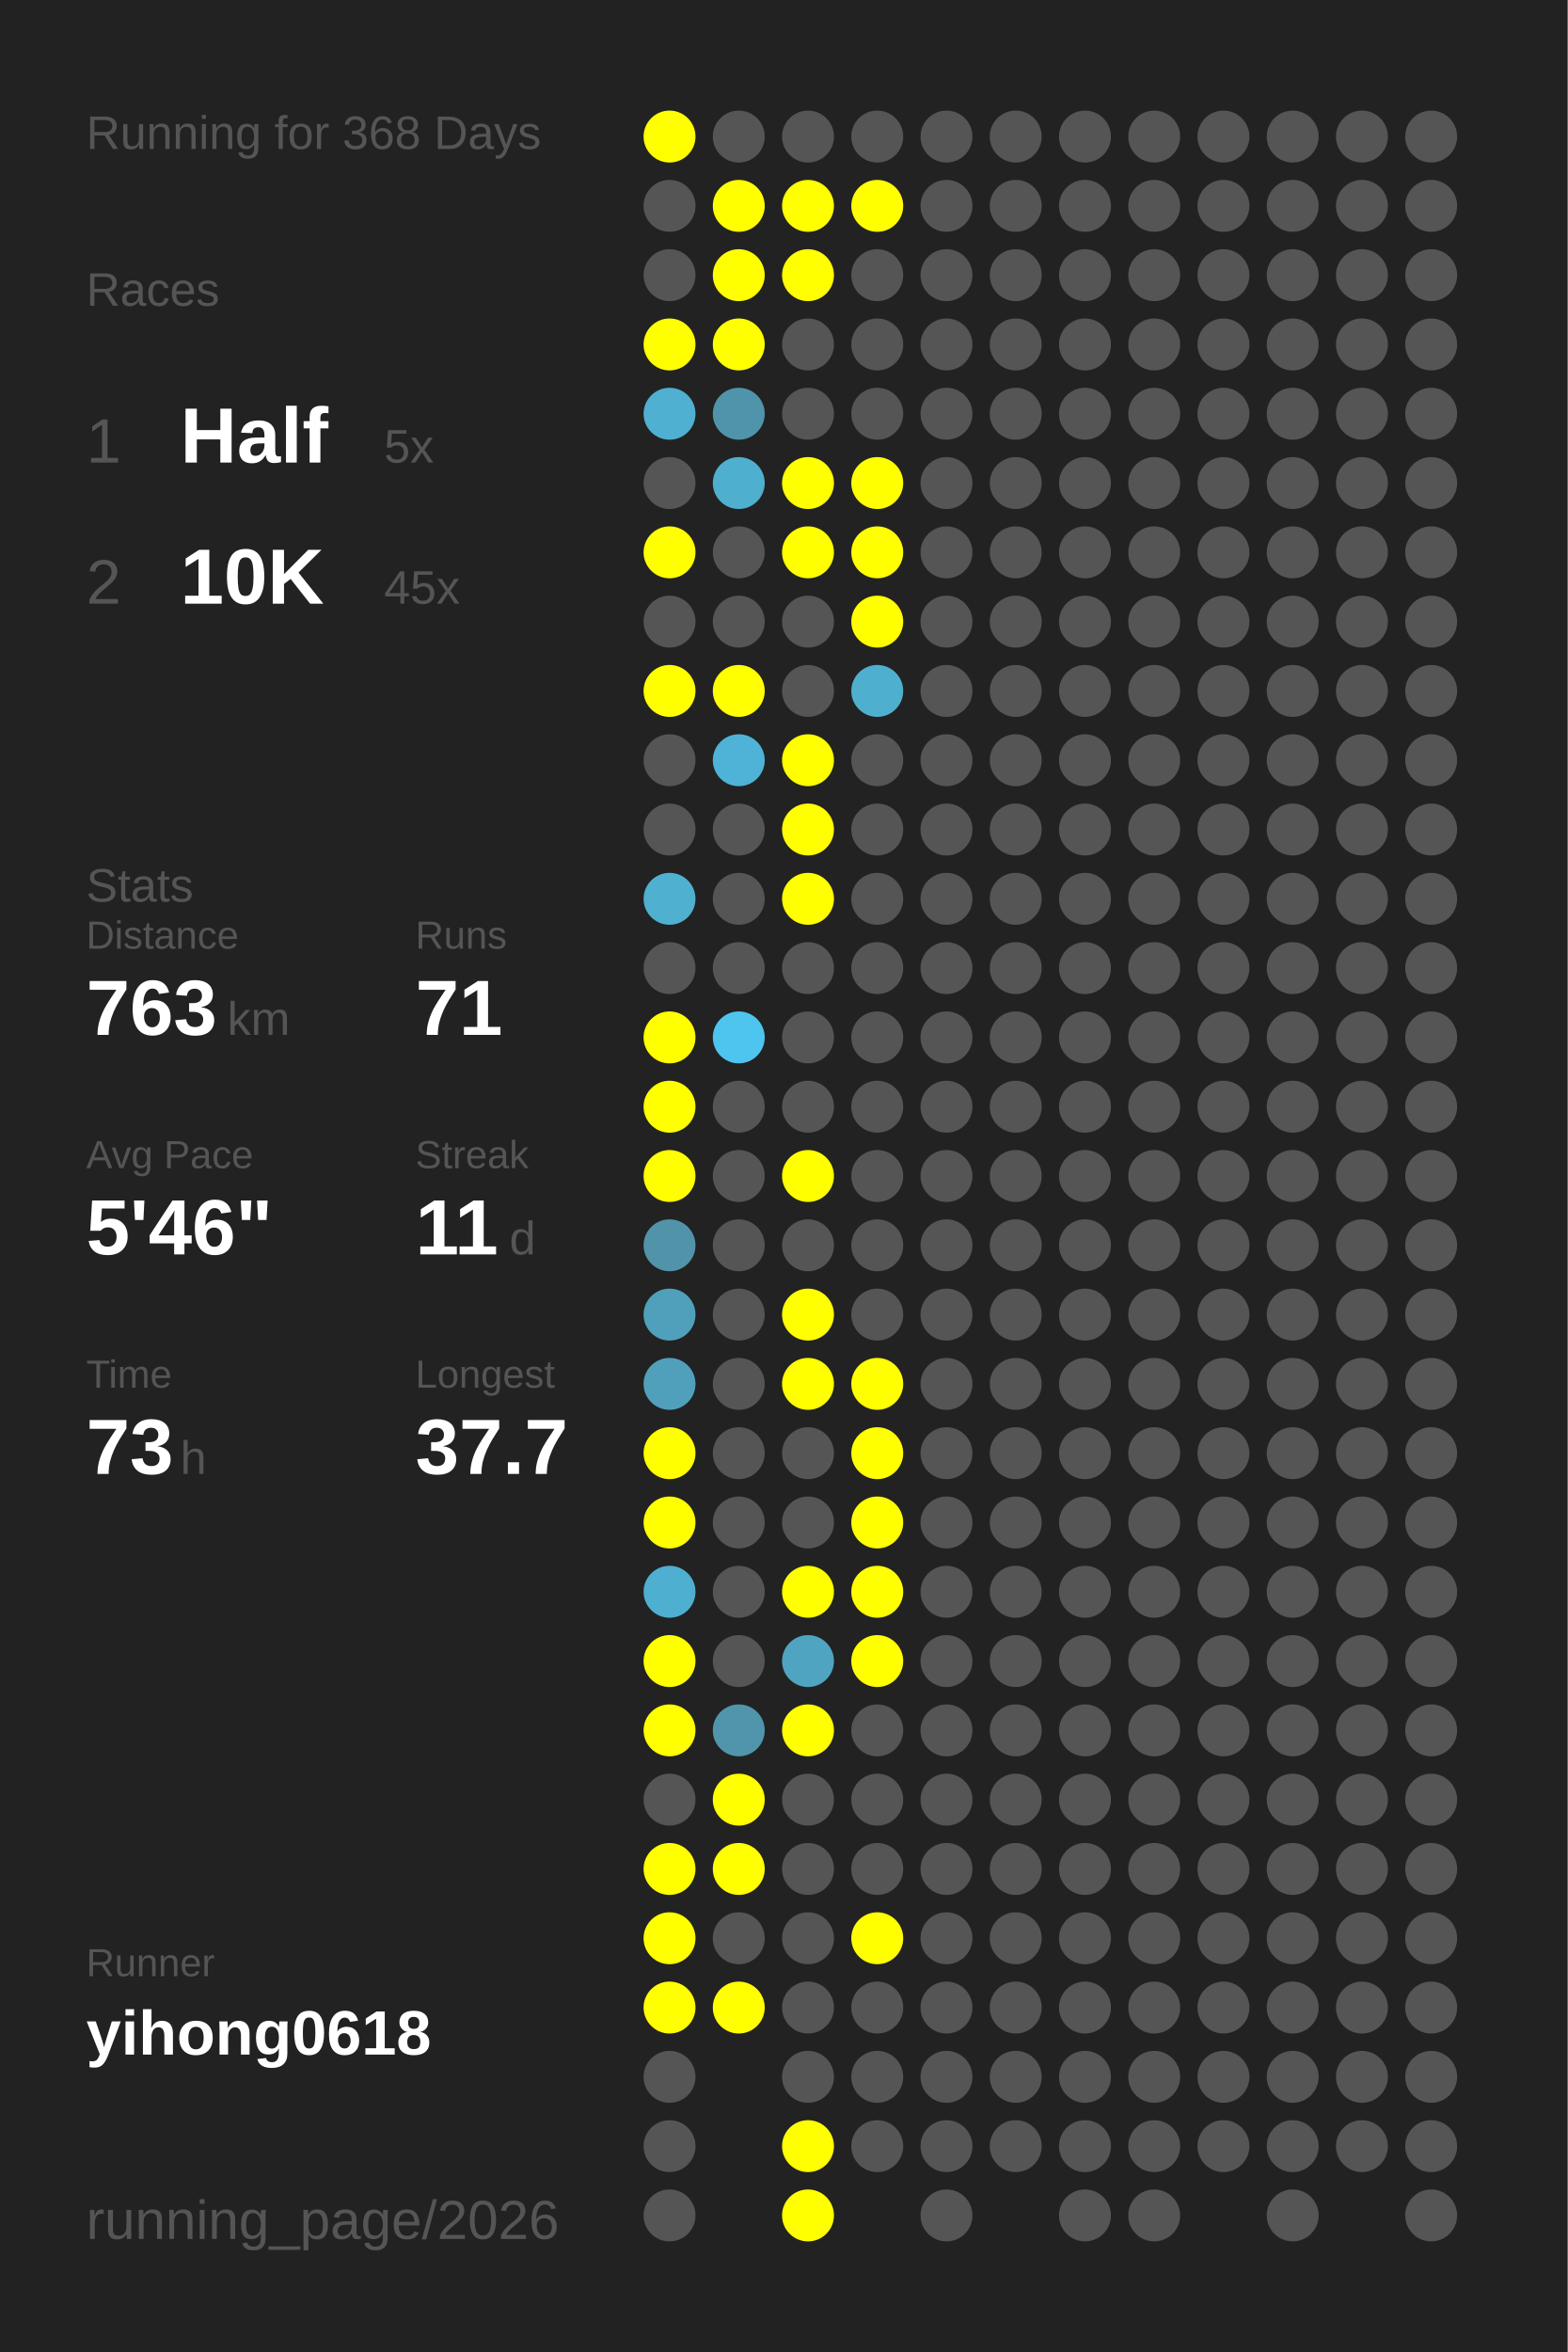
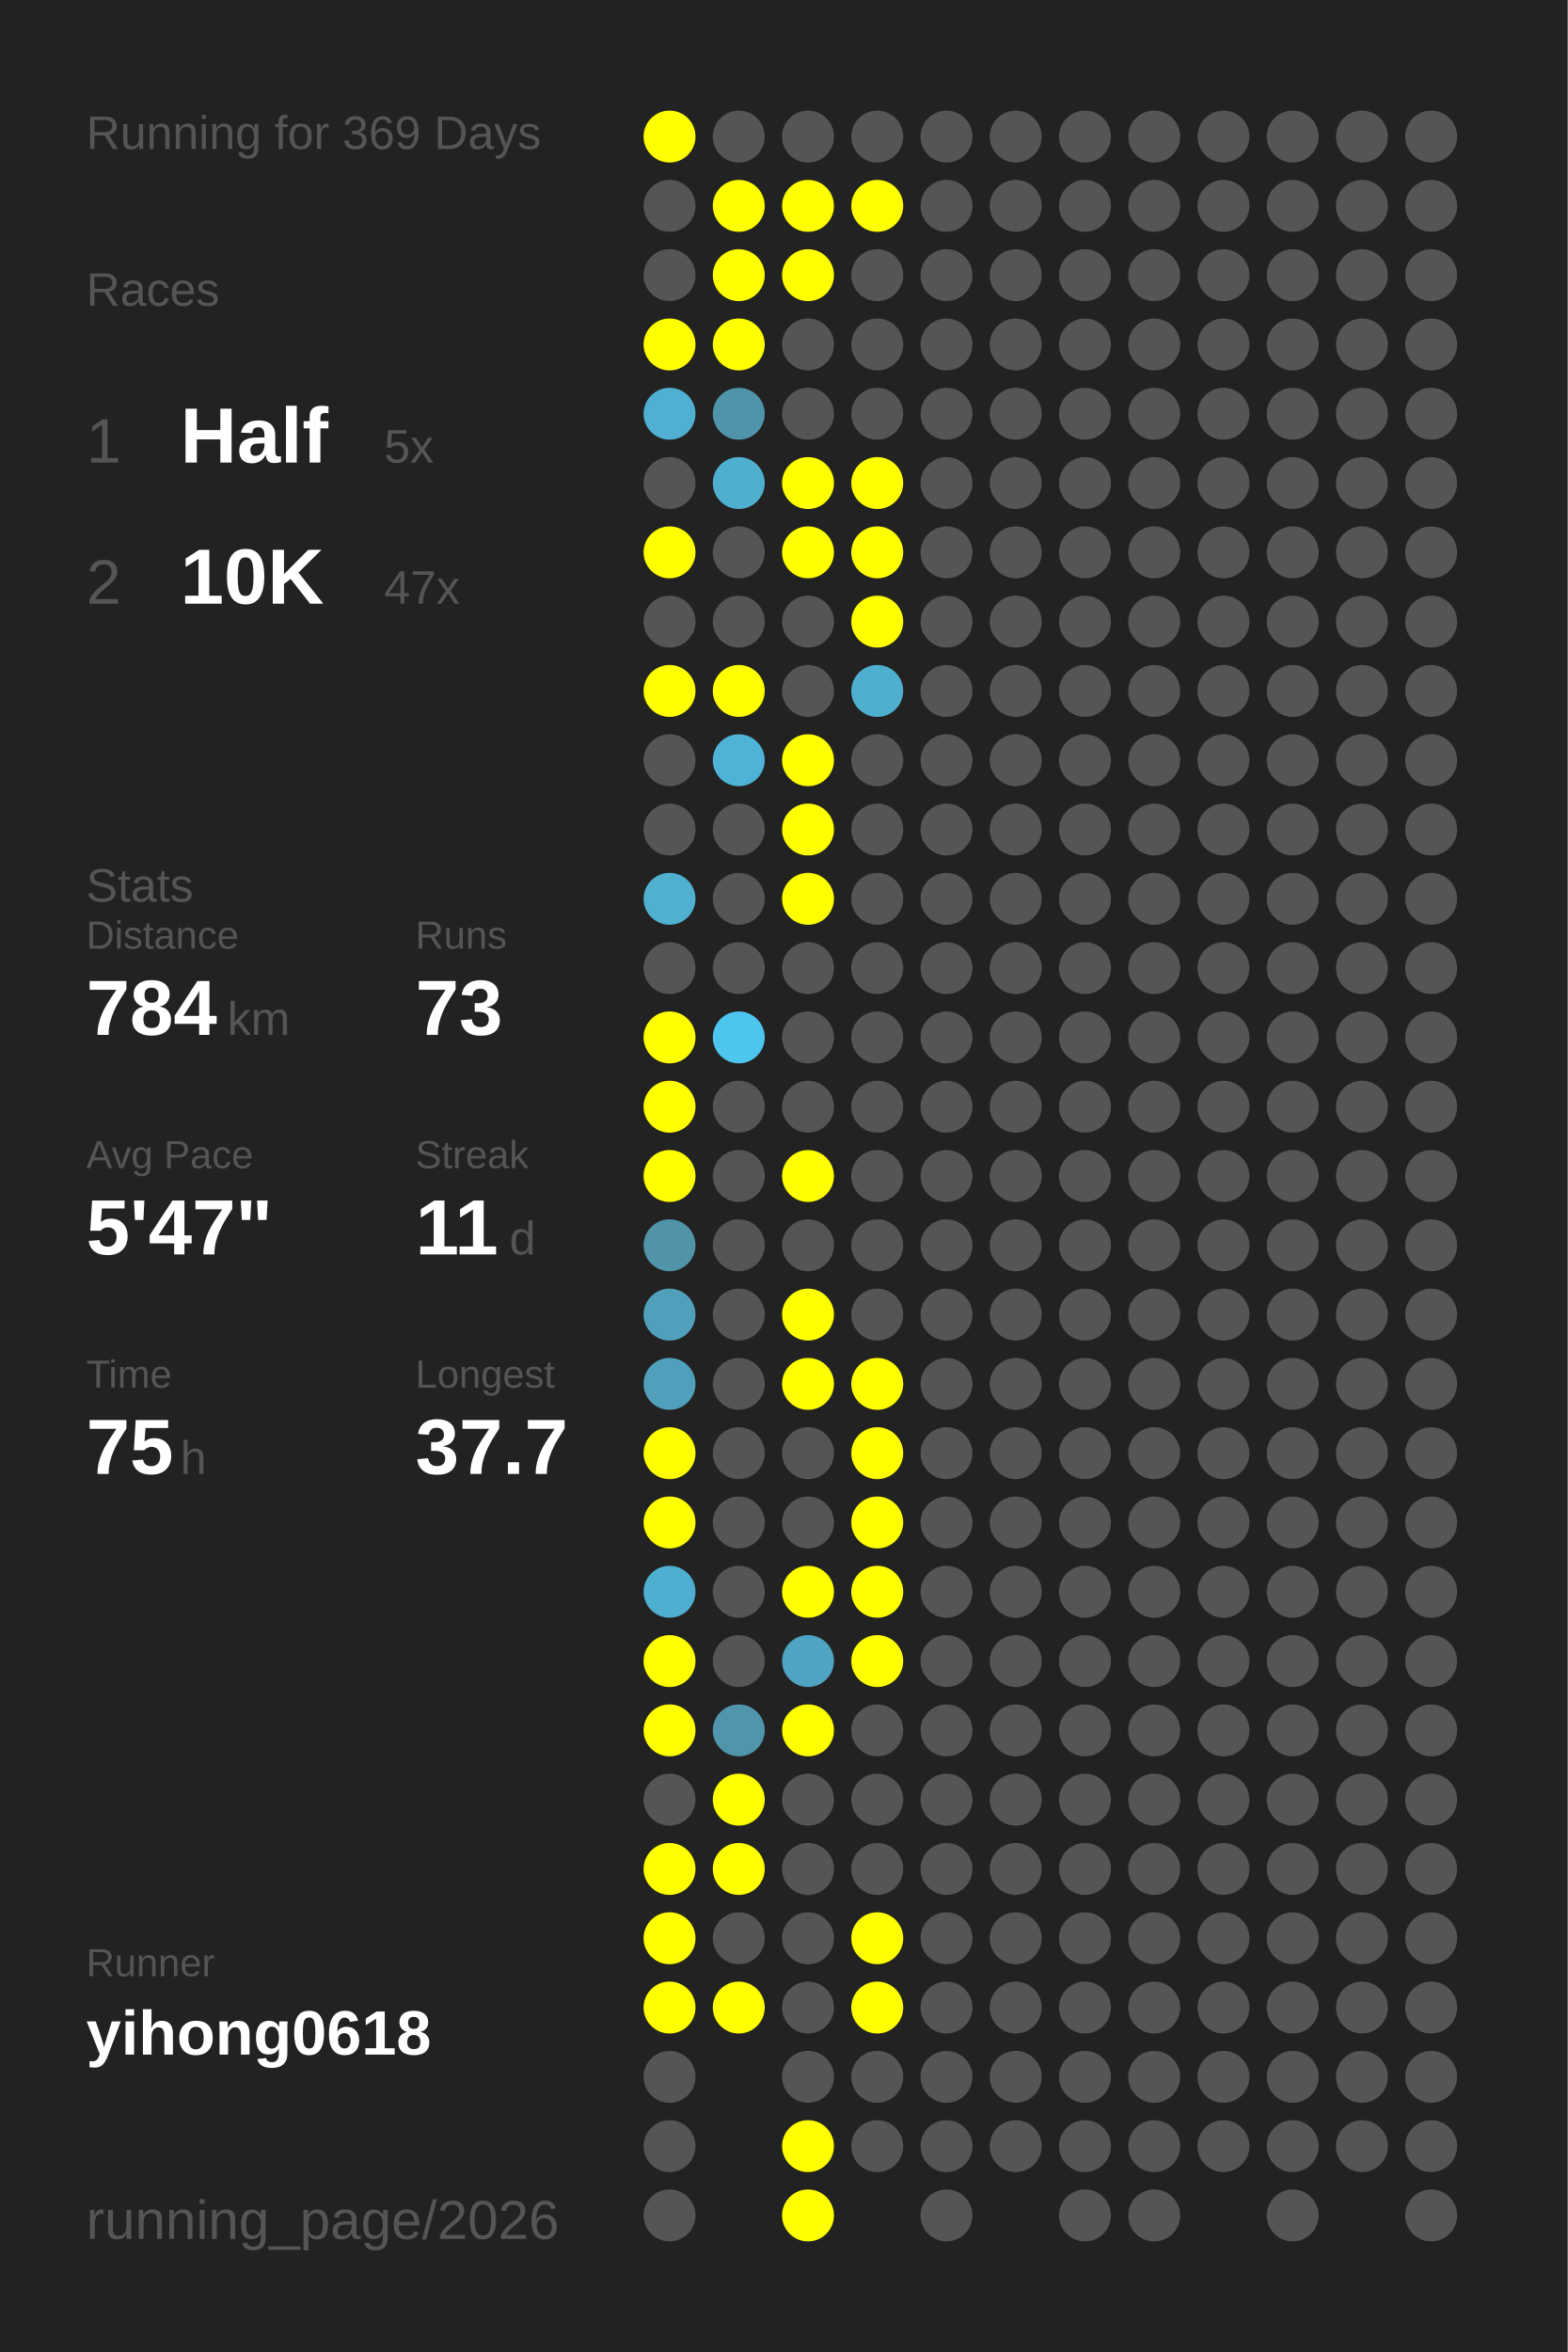
<svg xmlns="http://www.w3.org/2000/svg" baseProfile="full" height="300mm" version="1.1" viewBox="0,0,200,300" width="200mm">
  <defs />
  <rect fill="#222222" height="300" width="200" x="0" y="0" />
-   <text fill="#555555" style="font-size:6px; font-family:Arial;" x="11" y="19">Running for 368 Days</text>
+   <text fill="#555555" style="font-size:6px; font-family:Arial;" x="11" y="19">Running for 369 Days</text>
  <text fill="#555555" style="font-size:6px; font-family:Arial;" x="11" y="39">Races</text>
  <text fill="#555555" style="font-size:8px; font-family:Arial;" x="11" y="59">1</text>
  <text fill="#FFFFFF" style="font-size:10px; font-family:Arial; font-weight:bold;" x="23" y="59">Half</text>
  <text fill="#555555" style="font-size:6px; font-family:Arial;" x="49" y="59">5x</text>
  <text fill="#555555" style="font-size:8px; font-family:Arial;" x="11" y="77">2</text>
  <text fill="#FFFFFF" style="font-size:10px; font-family:Arial; font-weight:bold;" x="23" y="77">10K</text>
-   <text fill="#555555" style="font-size:6px; font-family:Arial;" x="49" y="77">45x</text>
+   <text fill="#555555" style="font-size:6px; font-family:Arial;" x="49" y="77">47x</text>
  <text fill="#555555" style="font-size:6px; font-family:Arial;" x="11" y="115">Stats</text>
  <text fill="#555555" style="font-size:5px; font-family:Arial;" x="11" y="121">Distance</text>
-   <text fill="#FFFFFF" style="font-size:10px; font-family:Arial; font-weight:bold;" x="11" y="132">763</text>
+   <text fill="#FFFFFF" style="font-size:10px; font-family:Arial; font-weight:bold;" x="11" y="132">784</text>
  <text fill="#555555" style="font-size:6px; font-family:Arial;" x="29" y="132">km</text>
  <text fill="#555555" style="font-size:5px; font-family:Arial;" x="53" y="121">Runs</text>
-   <text fill="#FFFFFF" style="font-size:10px; font-family:Arial; font-weight:bold;" x="53" y="132">71</text>
+   <text fill="#FFFFFF" style="font-size:10px; font-family:Arial; font-weight:bold;" x="53" y="132">73</text>
  <text fill="#555555" style="font-size:5px; font-family:Arial;" x="11" y="149">Avg Pace</text>
-   <text fill="#FFFFFF" style="font-size:10px; font-family:Arial; font-weight:bold;" x="11" y="160">5'46"</text>
+   <text fill="#FFFFFF" style="font-size:10px; font-family:Arial; font-weight:bold;" x="11" y="160">5'47"</text>
  <text fill="#555555" style="font-size:5px; font-family:Arial;" x="53" y="149">Streak</text>
  <text fill="#FFFFFF" style="font-size:10px; font-family:Arial; font-weight:bold;" x="53" y="160">11</text>
  <text fill="#555555" style="font-size:6px; font-family:Arial;" x="65" y="160">d</text>
  <text fill="#555555" style="font-size:5px; font-family:Arial;" x="11" y="177">Time</text>
-   <text fill="#FFFFFF" style="font-size:10px; font-family:Arial; font-weight:bold;" x="11" y="188">73</text>
+   <text fill="#FFFFFF" style="font-size:10px; font-family:Arial; font-weight:bold;" x="11" y="188">75</text>
  <text fill="#555555" style="font-size:6px; font-family:Arial;" x="23" y="188">h</text>
  <text fill="#555555" style="font-size:5px; font-family:Arial;" x="53" y="177">Longest</text>
  <text fill="#FFFFFF" style="font-size:10px; font-family:Arial; font-weight:bold;" x="53" y="188">37.7</text>
  <text fill="#555555" style="font-size:5px; font-family:Arial;" x="11" y="252.065">Runner</text>
  <text fill="#FFFFFF" style="font-size:8px; font-family:Arial; font-weight:bold;" x="11" y="262.065">yihong0618</text>
  <text fill="#555555" style="font-size:7px; font-family:Arial;" x="11" y="285.581">running_page/2026</text>
  <circle cx="85.417" cy="17.419" fill="#FFFF00" r="3.312" />
  <circle cx="85.417" cy="26.258" fill="#555555" r="3.312" />
  <circle cx="85.417" cy="35.097" fill="#555555" r="3.312" />
  <circle cx="85.417" cy="43.935" fill="#FFFF00" r="3.312" />
  <circle cx="85.417" cy="52.774" fill="#4fb0d1" r="3.312" />
  <circle cx="85.417" cy="61.613" fill="#555555" r="3.312" />
  <circle cx="85.417" cy="70.452" fill="#FFFF00" r="3.312" />
  <circle cx="85.417" cy="79.29" fill="#555555" r="3.312" />
  <circle cx="85.417" cy="88.129" fill="#FFFF00" r="3.312" />
  <circle cx="85.417" cy="96.968" fill="#555555" r="3.312" />
  <circle cx="85.417" cy="105.806" fill="#555555" r="3.312" />
  <circle cx="85.417" cy="114.645" fill="#4fb0d0" r="3.312" />
  <circle cx="85.417" cy="123.484" fill="#555555" r="3.312" />
  <circle cx="85.417" cy="132.323" fill="#FFFF00" r="3.312" />
  <circle cx="85.417" cy="141.161" fill="#FFFF00" r="3.312" />
  <circle cx="85.417" cy="150" fill="#FFFF00" r="3.312" />
  <circle cx="85.417" cy="158.839" fill="#5193a9" r="3.312" />
  <circle cx="85.417" cy="167.677" fill="#50a0bb" r="3.312" />
  <circle cx="85.417" cy="176.516" fill="#50a0bc" r="3.312" />
  <circle cx="85.417" cy="185.355" fill="#FFFF00" r="3.312" />
  <circle cx="85.417" cy="194.194" fill="#FFFF00" r="3.312" />
  <circle cx="85.417" cy="203.032" fill="#4fafd0" r="3.312" />
  <circle cx="85.417" cy="211.871" fill="#FFFF00" r="3.312" />
  <circle cx="85.417" cy="220.71" fill="#FFFF00" r="3.312" />
  <circle cx="85.417" cy="229.548" fill="#555555" r="3.312" />
  <circle cx="85.417" cy="238.387" fill="#FFFF00" r="3.312" />
  <circle cx="85.417" cy="247.226" fill="#FFFF00" r="3.312" />
  <circle cx="85.417" cy="256.065" fill="#FFFF00" r="3.312" />
  <circle cx="85.417" cy="264.903" fill="#555555" r="3.312" />
  <circle cx="85.417" cy="273.742" fill="#555555" r="3.312" />
  <circle cx="85.417" cy="282.581" fill="#555555" r="3.312" />
  <circle cx="94.25" cy="17.419" fill="#555555" r="3.312" />
  <circle cx="94.25" cy="26.258" fill="#FFFF00" r="3.312" />
  <circle cx="94.25" cy="35.097" fill="#FFFF00" r="3.312" />
  <circle cx="94.25" cy="43.935" fill="#FFFF00" r="3.312" />
  <circle cx="94.25" cy="52.774" fill="#5094ab" r="3.312" />
  <circle cx="94.25" cy="61.613" fill="#4fafcf" r="3.312" />
  <circle cx="94.25" cy="70.452" fill="#555555" r="3.312" />
  <circle cx="94.25" cy="79.29" fill="#555555" r="3.312" />
  <circle cx="94.25" cy="88.129" fill="#FFFF00" r="3.312" />
  <circle cx="94.25" cy="96.968" fill="#4eb3d6" r="3.312" />
  <circle cx="94.25" cy="105.806" fill="#555555" r="3.312" />
  <circle cx="94.25" cy="114.645" fill="#555555" r="3.312" />
  <circle cx="94.25" cy="123.484" fill="#555555" r="3.312" />
  <circle cx="94.25" cy="132.323" fill="#4dc5ee" r="3.312" />
  <circle cx="94.25" cy="141.161" fill="#555555" r="3.312" />
  <circle cx="94.25" cy="150" fill="#555555" r="3.312" />
  <circle cx="94.25" cy="158.839" fill="#555555" r="3.312" />
  <circle cx="94.25" cy="167.677" fill="#555555" r="3.312" />
  <circle cx="94.25" cy="176.516" fill="#555555" r="3.312" />
  <circle cx="94.25" cy="185.355" fill="#555555" r="3.312" />
  <circle cx="94.25" cy="194.194" fill="#555555" r="3.312" />
  <circle cx="94.25" cy="203.032" fill="#555555" r="3.312" />
  <circle cx="94.25" cy="211.871" fill="#555555" r="3.312" />
  <circle cx="94.25" cy="220.71" fill="#5095ac" r="3.312" />
  <circle cx="94.25" cy="229.548" fill="#FFFF00" r="3.312" />
  <circle cx="94.25" cy="238.387" fill="#FFFF00" r="3.312" />
  <circle cx="94.25" cy="247.226" fill="#555555" r="3.312" />
  <circle cx="94.25" cy="256.065" fill="#FFFF00" r="3.312" />
  <circle cx="103.083" cy="17.419" fill="#555555" r="3.312" />
  <circle cx="103.083" cy="26.258" fill="#FFFF00" r="3.312" />
  <circle cx="103.083" cy="35.097" fill="#FFFF00" r="3.312" />
  <circle cx="103.083" cy="43.935" fill="#555555" r="3.312" />
  <circle cx="103.083" cy="52.774" fill="#555555" r="3.312" />
  <circle cx="103.083" cy="61.613" fill="#FFFF00" r="3.312" />
  <circle cx="103.083" cy="70.452" fill="#FFFF00" r="3.312" />
  <circle cx="103.083" cy="79.29" fill="#555555" r="3.312" />
  <circle cx="103.083" cy="88.129" fill="#555555" r="3.312" />
  <circle cx="103.083" cy="96.968" fill="#FFFF00" r="3.312" />
  <circle cx="103.083" cy="105.806" fill="#FFFF00" r="3.312" />
  <circle cx="103.083" cy="114.645" fill="#FFFF00" r="3.312" />
  <circle cx="103.083" cy="123.484" fill="#555555" r="3.312" />
  <circle cx="103.083" cy="132.323" fill="#555555" r="3.312" />
  <circle cx="103.083" cy="141.161" fill="#555555" r="3.312" />
  <circle cx="103.083" cy="150" fill="#FFFF00" r="3.312" />
  <circle cx="103.083" cy="158.839" fill="#555555" r="3.312" />
  <circle cx="103.083" cy="167.677" fill="#FFFF00" r="3.312" />
  <circle cx="103.083" cy="176.516" fill="#FFFF00" r="3.312" />
  <circle cx="103.083" cy="185.355" fill="#555555" r="3.312" />
  <circle cx="103.083" cy="194.194" fill="#555555" r="3.312" />
  <circle cx="103.083" cy="203.032" fill="#FFFF00" r="3.312" />
  <circle cx="103.083" cy="211.871" fill="#4fa4c1" r="3.312" />
  <circle cx="103.083" cy="220.71" fill="#FFFF00" r="3.312" />
  <circle cx="103.083" cy="229.548" fill="#555555" r="3.312" />
  <circle cx="103.083" cy="238.387" fill="#555555" r="3.312" />
  <circle cx="103.083" cy="247.226" fill="#555555" r="3.312" />
  <circle cx="103.083" cy="256.065" fill="#555555" r="3.312" />
  <circle cx="103.083" cy="264.903" fill="#555555" r="3.312" />
  <circle cx="103.083" cy="273.742" fill="#FFFF00" r="3.312" />
  <circle cx="103.083" cy="282.581" fill="#FFFF00" r="3.312" />
  <circle cx="111.917" cy="17.419" fill="#555555" r="3.312" />
  <circle cx="111.917" cy="26.258" fill="#FFFF00" r="3.312" />
  <circle cx="111.917" cy="35.097" fill="#555555" r="3.312" />
  <circle cx="111.917" cy="43.935" fill="#555555" r="3.312" />
  <circle cx="111.917" cy="52.774" fill="#555555" r="3.312" />
  <circle cx="111.917" cy="61.613" fill="#FFFF00" r="3.312" />
  <circle cx="111.917" cy="70.452" fill="#FFFF00" r="3.312" />
  <circle cx="111.917" cy="79.29" fill="#FFFF00" r="3.312" />
  <circle cx="111.917" cy="88.129" fill="#4fafcf" r="3.312" />
  <circle cx="111.917" cy="96.968" fill="#555555" r="3.312" />
  <circle cx="111.917" cy="105.806" fill="#555555" r="3.312" />
  <circle cx="111.917" cy="114.645" fill="#555555" r="3.312" />
  <circle cx="111.917" cy="123.484" fill="#555555" r="3.312" />
  <circle cx="111.917" cy="132.323" fill="#555555" r="3.312" />
  <circle cx="111.917" cy="141.161" fill="#555555" r="3.312" />
  <circle cx="111.917" cy="150" fill="#555555" r="3.312" />
  <circle cx="111.917" cy="158.839" fill="#555555" r="3.312" />
  <circle cx="111.917" cy="167.677" fill="#555555" r="3.312" />
  <circle cx="111.917" cy="176.516" fill="#FFFF00" r="3.312" />
  <circle cx="111.917" cy="185.355" fill="#FFFF00" r="3.312" />
  <circle cx="111.917" cy="194.194" fill="#FFFF00" r="3.312" />
  <circle cx="111.917" cy="203.032" fill="#FFFF00" r="3.312" />
  <circle cx="111.917" cy="211.871" fill="#FFFF00" r="3.312" />
  <circle cx="111.917" cy="220.71" fill="#555555" r="3.312" />
  <circle cx="111.917" cy="229.548" fill="#555555" r="3.312" />
  <circle cx="111.917" cy="238.387" fill="#555555" r="3.312" />
  <circle cx="111.917" cy="247.226" fill="#FFFF00" r="3.312" />
-   <circle cx="111.917" cy="256.065" fill="#555555" r="3.312" />
+   <circle cx="111.917" cy="256.065" fill="#FFFF00" r="3.312" />
  <circle cx="111.917" cy="264.903" fill="#555555" r="3.312" />
  <circle cx="111.917" cy="273.742" fill="#555555" r="3.312" />
  <circle cx="120.75" cy="17.419" fill="#555555" r="3.312" />
  <circle cx="120.75" cy="26.258" fill="#555555" r="3.312" />
  <circle cx="120.75" cy="35.097" fill="#555555" r="3.312" />
  <circle cx="120.75" cy="43.935" fill="#555555" r="3.312" />
  <circle cx="120.75" cy="52.774" fill="#555555" r="3.312" />
  <circle cx="120.75" cy="61.613" fill="#555555" r="3.312" />
  <circle cx="120.75" cy="70.452" fill="#555555" r="3.312" />
  <circle cx="120.75" cy="79.29" fill="#555555" r="3.312" />
  <circle cx="120.75" cy="88.129" fill="#555555" r="3.312" />
  <circle cx="120.75" cy="96.968" fill="#555555" r="3.312" />
  <circle cx="120.75" cy="105.806" fill="#555555" r="3.312" />
  <circle cx="120.75" cy="114.645" fill="#555555" r="3.312" />
  <circle cx="120.75" cy="123.484" fill="#555555" r="3.312" />
  <circle cx="120.75" cy="132.323" fill="#555555" r="3.312" />
  <circle cx="120.75" cy="141.161" fill="#555555" r="3.312" />
  <circle cx="120.75" cy="150" fill="#555555" r="3.312" />
  <circle cx="120.75" cy="158.839" fill="#555555" r="3.312" />
  <circle cx="120.75" cy="167.677" fill="#555555" r="3.312" />
  <circle cx="120.75" cy="176.516" fill="#555555" r="3.312" />
  <circle cx="120.75" cy="185.355" fill="#555555" r="3.312" />
  <circle cx="120.75" cy="194.194" fill="#555555" r="3.312" />
  <circle cx="120.75" cy="203.032" fill="#555555" r="3.312" />
  <circle cx="120.75" cy="211.871" fill="#555555" r="3.312" />
  <circle cx="120.75" cy="220.71" fill="#555555" r="3.312" />
  <circle cx="120.75" cy="229.548" fill="#555555" r="3.312" />
  <circle cx="120.75" cy="238.387" fill="#555555" r="3.312" />
  <circle cx="120.75" cy="247.226" fill="#555555" r="3.312" />
  <circle cx="120.75" cy="256.065" fill="#555555" r="3.312" />
  <circle cx="120.75" cy="264.903" fill="#555555" r="3.312" />
  <circle cx="120.75" cy="273.742" fill="#555555" r="3.312" />
  <circle cx="120.75" cy="282.581" fill="#555555" r="3.312" />
  <circle cx="129.583" cy="17.419" fill="#555555" r="3.312" />
  <circle cx="129.583" cy="26.258" fill="#555555" r="3.312" />
  <circle cx="129.583" cy="35.097" fill="#555555" r="3.312" />
  <circle cx="129.583" cy="43.935" fill="#555555" r="3.312" />
  <circle cx="129.583" cy="52.774" fill="#555555" r="3.312" />
  <circle cx="129.583" cy="61.613" fill="#555555" r="3.312" />
  <circle cx="129.583" cy="70.452" fill="#555555" r="3.312" />
  <circle cx="129.583" cy="79.29" fill="#555555" r="3.312" />
  <circle cx="129.583" cy="88.129" fill="#555555" r="3.312" />
  <circle cx="129.583" cy="96.968" fill="#555555" r="3.312" />
  <circle cx="129.583" cy="105.806" fill="#555555" r="3.312" />
  <circle cx="129.583" cy="114.645" fill="#555555" r="3.312" />
  <circle cx="129.583" cy="123.484" fill="#555555" r="3.312" />
  <circle cx="129.583" cy="132.323" fill="#555555" r="3.312" />
  <circle cx="129.583" cy="141.161" fill="#555555" r="3.312" />
  <circle cx="129.583" cy="150" fill="#555555" r="3.312" />
  <circle cx="129.583" cy="158.839" fill="#555555" r="3.312" />
  <circle cx="129.583" cy="167.677" fill="#555555" r="3.312" />
  <circle cx="129.583" cy="176.516" fill="#555555" r="3.312" />
  <circle cx="129.583" cy="185.355" fill="#555555" r="3.312" />
  <circle cx="129.583" cy="194.194" fill="#555555" r="3.312" />
  <circle cx="129.583" cy="203.032" fill="#555555" r="3.312" />
  <circle cx="129.583" cy="211.871" fill="#555555" r="3.312" />
  <circle cx="129.583" cy="220.71" fill="#555555" r="3.312" />
  <circle cx="129.583" cy="229.548" fill="#555555" r="3.312" />
  <circle cx="129.583" cy="238.387" fill="#555555" r="3.312" />
  <circle cx="129.583" cy="247.226" fill="#555555" r="3.312" />
  <circle cx="129.583" cy="256.065" fill="#555555" r="3.312" />
  <circle cx="129.583" cy="264.903" fill="#555555" r="3.312" />
  <circle cx="129.583" cy="273.742" fill="#555555" r="3.312" />
  <circle cx="138.417" cy="17.419" fill="#555555" r="3.312" />
  <circle cx="138.417" cy="26.258" fill="#555555" r="3.312" />
  <circle cx="138.417" cy="35.097" fill="#555555" r="3.312" />
  <circle cx="138.417" cy="43.935" fill="#555555" r="3.312" />
  <circle cx="138.417" cy="52.774" fill="#555555" r="3.312" />
  <circle cx="138.417" cy="61.613" fill="#555555" r="3.312" />
  <circle cx="138.417" cy="70.452" fill="#555555" r="3.312" />
  <circle cx="138.417" cy="79.29" fill="#555555" r="3.312" />
  <circle cx="138.417" cy="88.129" fill="#555555" r="3.312" />
  <circle cx="138.417" cy="96.968" fill="#555555" r="3.312" />
  <circle cx="138.417" cy="105.806" fill="#555555" r="3.312" />
  <circle cx="138.417" cy="114.645" fill="#555555" r="3.312" />
  <circle cx="138.417" cy="123.484" fill="#555555" r="3.312" />
  <circle cx="138.417" cy="132.323" fill="#555555" r="3.312" />
  <circle cx="138.417" cy="141.161" fill="#555555" r="3.312" />
  <circle cx="138.417" cy="150" fill="#555555" r="3.312" />
  <circle cx="138.417" cy="158.839" fill="#555555" r="3.312" />
  <circle cx="138.417" cy="167.677" fill="#555555" r="3.312" />
  <circle cx="138.417" cy="176.516" fill="#555555" r="3.312" />
  <circle cx="138.417" cy="185.355" fill="#555555" r="3.312" />
  <circle cx="138.417" cy="194.194" fill="#555555" r="3.312" />
  <circle cx="138.417" cy="203.032" fill="#555555" r="3.312" />
  <circle cx="138.417" cy="211.871" fill="#555555" r="3.312" />
  <circle cx="138.417" cy="220.71" fill="#555555" r="3.312" />
  <circle cx="138.417" cy="229.548" fill="#555555" r="3.312" />
  <circle cx="138.417" cy="238.387" fill="#555555" r="3.312" />
  <circle cx="138.417" cy="247.226" fill="#555555" r="3.312" />
  <circle cx="138.417" cy="256.065" fill="#555555" r="3.312" />
  <circle cx="138.417" cy="264.903" fill="#555555" r="3.312" />
  <circle cx="138.417" cy="273.742" fill="#555555" r="3.312" />
  <circle cx="138.417" cy="282.581" fill="#555555" r="3.312" />
  <circle cx="147.25" cy="17.419" fill="#555555" r="3.312" />
  <circle cx="147.25" cy="26.258" fill="#555555" r="3.312" />
  <circle cx="147.25" cy="35.097" fill="#555555" r="3.312" />
  <circle cx="147.25" cy="43.935" fill="#555555" r="3.312" />
  <circle cx="147.25" cy="52.774" fill="#555555" r="3.312" />
  <circle cx="147.25" cy="61.613" fill="#555555" r="3.312" />
  <circle cx="147.25" cy="70.452" fill="#555555" r="3.312" />
  <circle cx="147.25" cy="79.29" fill="#555555" r="3.312" />
  <circle cx="147.25" cy="88.129" fill="#555555" r="3.312" />
  <circle cx="147.25" cy="96.968" fill="#555555" r="3.312" />
  <circle cx="147.25" cy="105.806" fill="#555555" r="3.312" />
  <circle cx="147.25" cy="114.645" fill="#555555" r="3.312" />
  <circle cx="147.25" cy="123.484" fill="#555555" r="3.312" />
  <circle cx="147.25" cy="132.323" fill="#555555" r="3.312" />
  <circle cx="147.25" cy="141.161" fill="#555555" r="3.312" />
  <circle cx="147.25" cy="150" fill="#555555" r="3.312" />
  <circle cx="147.25" cy="158.839" fill="#555555" r="3.312" />
  <circle cx="147.25" cy="167.677" fill="#555555" r="3.312" />
  <circle cx="147.25" cy="176.516" fill="#555555" r="3.312" />
  <circle cx="147.25" cy="185.355" fill="#555555" r="3.312" />
  <circle cx="147.25" cy="194.194" fill="#555555" r="3.312" />
  <circle cx="147.25" cy="203.032" fill="#555555" r="3.312" />
  <circle cx="147.25" cy="211.871" fill="#555555" r="3.312" />
  <circle cx="147.25" cy="220.71" fill="#555555" r="3.312" />
  <circle cx="147.25" cy="229.548" fill="#555555" r="3.312" />
  <circle cx="147.25" cy="238.387" fill="#555555" r="3.312" />
  <circle cx="147.25" cy="247.226" fill="#555555" r="3.312" />
  <circle cx="147.25" cy="256.065" fill="#555555" r="3.312" />
  <circle cx="147.25" cy="264.903" fill="#555555" r="3.312" />
  <circle cx="147.25" cy="273.742" fill="#555555" r="3.312" />
  <circle cx="147.25" cy="282.581" fill="#555555" r="3.312" />
  <circle cx="156.083" cy="17.419" fill="#555555" r="3.312" />
  <circle cx="156.083" cy="26.258" fill="#555555" r="3.312" />
  <circle cx="156.083" cy="35.097" fill="#555555" r="3.312" />
  <circle cx="156.083" cy="43.935" fill="#555555" r="3.312" />
  <circle cx="156.083" cy="52.774" fill="#555555" r="3.312" />
  <circle cx="156.083" cy="61.613" fill="#555555" r="3.312" />
  <circle cx="156.083" cy="70.452" fill="#555555" r="3.312" />
  <circle cx="156.083" cy="79.29" fill="#555555" r="3.312" />
  <circle cx="156.083" cy="88.129" fill="#555555" r="3.312" />
  <circle cx="156.083" cy="96.968" fill="#555555" r="3.312" />
  <circle cx="156.083" cy="105.806" fill="#555555" r="3.312" />
  <circle cx="156.083" cy="114.645" fill="#555555" r="3.312" />
  <circle cx="156.083" cy="123.484" fill="#555555" r="3.312" />
  <circle cx="156.083" cy="132.323" fill="#555555" r="3.312" />
  <circle cx="156.083" cy="141.161" fill="#555555" r="3.312" />
  <circle cx="156.083" cy="150" fill="#555555" r="3.312" />
  <circle cx="156.083" cy="158.839" fill="#555555" r="3.312" />
  <circle cx="156.083" cy="167.677" fill="#555555" r="3.312" />
  <circle cx="156.083" cy="176.516" fill="#555555" r="3.312" />
  <circle cx="156.083" cy="185.355" fill="#555555" r="3.312" />
  <circle cx="156.083" cy="194.194" fill="#555555" r="3.312" />
  <circle cx="156.083" cy="203.032" fill="#555555" r="3.312" />
  <circle cx="156.083" cy="211.871" fill="#555555" r="3.312" />
  <circle cx="156.083" cy="220.71" fill="#555555" r="3.312" />
  <circle cx="156.083" cy="229.548" fill="#555555" r="3.312" />
  <circle cx="156.083" cy="238.387" fill="#555555" r="3.312" />
  <circle cx="156.083" cy="247.226" fill="#555555" r="3.312" />
  <circle cx="156.083" cy="256.065" fill="#555555" r="3.312" />
  <circle cx="156.083" cy="264.903" fill="#555555" r="3.312" />
  <circle cx="156.083" cy="273.742" fill="#555555" r="3.312" />
  <circle cx="164.917" cy="17.419" fill="#555555" r="3.312" />
  <circle cx="164.917" cy="26.258" fill="#555555" r="3.312" />
  <circle cx="164.917" cy="35.097" fill="#555555" r="3.312" />
  <circle cx="164.917" cy="43.935" fill="#555555" r="3.312" />
  <circle cx="164.917" cy="52.774" fill="#555555" r="3.312" />
  <circle cx="164.917" cy="61.613" fill="#555555" r="3.312" />
  <circle cx="164.917" cy="70.452" fill="#555555" r="3.312" />
  <circle cx="164.917" cy="79.29" fill="#555555" r="3.312" />
  <circle cx="164.917" cy="88.129" fill="#555555" r="3.312" />
  <circle cx="164.917" cy="96.968" fill="#555555" r="3.312" />
  <circle cx="164.917" cy="105.806" fill="#555555" r="3.312" />
  <circle cx="164.917" cy="114.645" fill="#555555" r="3.312" />
  <circle cx="164.917" cy="123.484" fill="#555555" r="3.312" />
  <circle cx="164.917" cy="132.323" fill="#555555" r="3.312" />
  <circle cx="164.917" cy="141.161" fill="#555555" r="3.312" />
  <circle cx="164.917" cy="150" fill="#555555" r="3.312" />
  <circle cx="164.917" cy="158.839" fill="#555555" r="3.312" />
  <circle cx="164.917" cy="167.677" fill="#555555" r="3.312" />
  <circle cx="164.917" cy="176.516" fill="#555555" r="3.312" />
  <circle cx="164.917" cy="185.355" fill="#555555" r="3.312" />
  <circle cx="164.917" cy="194.194" fill="#555555" r="3.312" />
  <circle cx="164.917" cy="203.032" fill="#555555" r="3.312" />
  <circle cx="164.917" cy="211.871" fill="#555555" r="3.312" />
  <circle cx="164.917" cy="220.71" fill="#555555" r="3.312" />
  <circle cx="164.917" cy="229.548" fill="#555555" r="3.312" />
  <circle cx="164.917" cy="238.387" fill="#555555" r="3.312" />
  <circle cx="164.917" cy="247.226" fill="#555555" r="3.312" />
  <circle cx="164.917" cy="256.065" fill="#555555" r="3.312" />
  <circle cx="164.917" cy="264.903" fill="#555555" r="3.312" />
  <circle cx="164.917" cy="273.742" fill="#555555" r="3.312" />
  <circle cx="164.917" cy="282.581" fill="#555555" r="3.312" />
  <circle cx="173.75" cy="17.419" fill="#555555" r="3.312" />
  <circle cx="173.75" cy="26.258" fill="#555555" r="3.312" />
  <circle cx="173.75" cy="35.097" fill="#555555" r="3.312" />
  <circle cx="173.75" cy="43.935" fill="#555555" r="3.312" />
  <circle cx="173.75" cy="52.774" fill="#555555" r="3.312" />
  <circle cx="173.75" cy="61.613" fill="#555555" r="3.312" />
  <circle cx="173.75" cy="70.452" fill="#555555" r="3.312" />
  <circle cx="173.75" cy="79.29" fill="#555555" r="3.312" />
  <circle cx="173.75" cy="88.129" fill="#555555" r="3.312" />
  <circle cx="173.75" cy="96.968" fill="#555555" r="3.312" />
  <circle cx="173.75" cy="105.806" fill="#555555" r="3.312" />
  <circle cx="173.75" cy="114.645" fill="#555555" r="3.312" />
  <circle cx="173.75" cy="123.484" fill="#555555" r="3.312" />
  <circle cx="173.75" cy="132.323" fill="#555555" r="3.312" />
  <circle cx="173.75" cy="141.161" fill="#555555" r="3.312" />
  <circle cx="173.75" cy="150" fill="#555555" r="3.312" />
  <circle cx="173.75" cy="158.839" fill="#555555" r="3.312" />
  <circle cx="173.75" cy="167.677" fill="#555555" r="3.312" />
  <circle cx="173.75" cy="176.516" fill="#555555" r="3.312" />
  <circle cx="173.75" cy="185.355" fill="#555555" r="3.312" />
  <circle cx="173.75" cy="194.194" fill="#555555" r="3.312" />
  <circle cx="173.75" cy="203.032" fill="#555555" r="3.312" />
  <circle cx="173.75" cy="211.871" fill="#555555" r="3.312" />
  <circle cx="173.75" cy="220.71" fill="#555555" r="3.312" />
  <circle cx="173.75" cy="229.548" fill="#555555" r="3.312" />
  <circle cx="173.75" cy="238.387" fill="#555555" r="3.312" />
  <circle cx="173.75" cy="247.226" fill="#555555" r="3.312" />
  <circle cx="173.75" cy="256.065" fill="#555555" r="3.312" />
  <circle cx="173.75" cy="264.903" fill="#555555" r="3.312" />
  <circle cx="173.75" cy="273.742" fill="#555555" r="3.312" />
  <circle cx="182.583" cy="17.419" fill="#555555" r="3.312" />
  <circle cx="182.583" cy="26.258" fill="#555555" r="3.312" />
  <circle cx="182.583" cy="35.097" fill="#555555" r="3.312" />
  <circle cx="182.583" cy="43.935" fill="#555555" r="3.312" />
  <circle cx="182.583" cy="52.774" fill="#555555" r="3.312" />
  <circle cx="182.583" cy="61.613" fill="#555555" r="3.312" />
  <circle cx="182.583" cy="70.452" fill="#555555" r="3.312" />
  <circle cx="182.583" cy="79.29" fill="#555555" r="3.312" />
  <circle cx="182.583" cy="88.129" fill="#555555" r="3.312" />
  <circle cx="182.583" cy="96.968" fill="#555555" r="3.312" />
  <circle cx="182.583" cy="105.806" fill="#555555" r="3.312" />
  <circle cx="182.583" cy="114.645" fill="#555555" r="3.312" />
  <circle cx="182.583" cy="123.484" fill="#555555" r="3.312" />
  <circle cx="182.583" cy="132.323" fill="#555555" r="3.312" />
  <circle cx="182.583" cy="141.161" fill="#555555" r="3.312" />
  <circle cx="182.583" cy="150" fill="#555555" r="3.312" />
  <circle cx="182.583" cy="158.839" fill="#555555" r="3.312" />
  <circle cx="182.583" cy="167.677" fill="#555555" r="3.312" />
  <circle cx="182.583" cy="176.516" fill="#555555" r="3.312" />
  <circle cx="182.583" cy="185.355" fill="#555555" r="3.312" />
  <circle cx="182.583" cy="194.194" fill="#555555" r="3.312" />
  <circle cx="182.583" cy="203.032" fill="#555555" r="3.312" />
  <circle cx="182.583" cy="211.871" fill="#555555" r="3.312" />
  <circle cx="182.583" cy="220.71" fill="#555555" r="3.312" />
  <circle cx="182.583" cy="229.548" fill="#555555" r="3.312" />
  <circle cx="182.583" cy="238.387" fill="#555555" r="3.312" />
  <circle cx="182.583" cy="247.226" fill="#555555" r="3.312" />
  <circle cx="182.583" cy="256.065" fill="#555555" r="3.312" />
  <circle cx="182.583" cy="264.903" fill="#555555" r="3.312" />
  <circle cx="182.583" cy="273.742" fill="#555555" r="3.312" />
  <circle cx="182.583" cy="282.581" fill="#555555" r="3.312" />
</svg>
